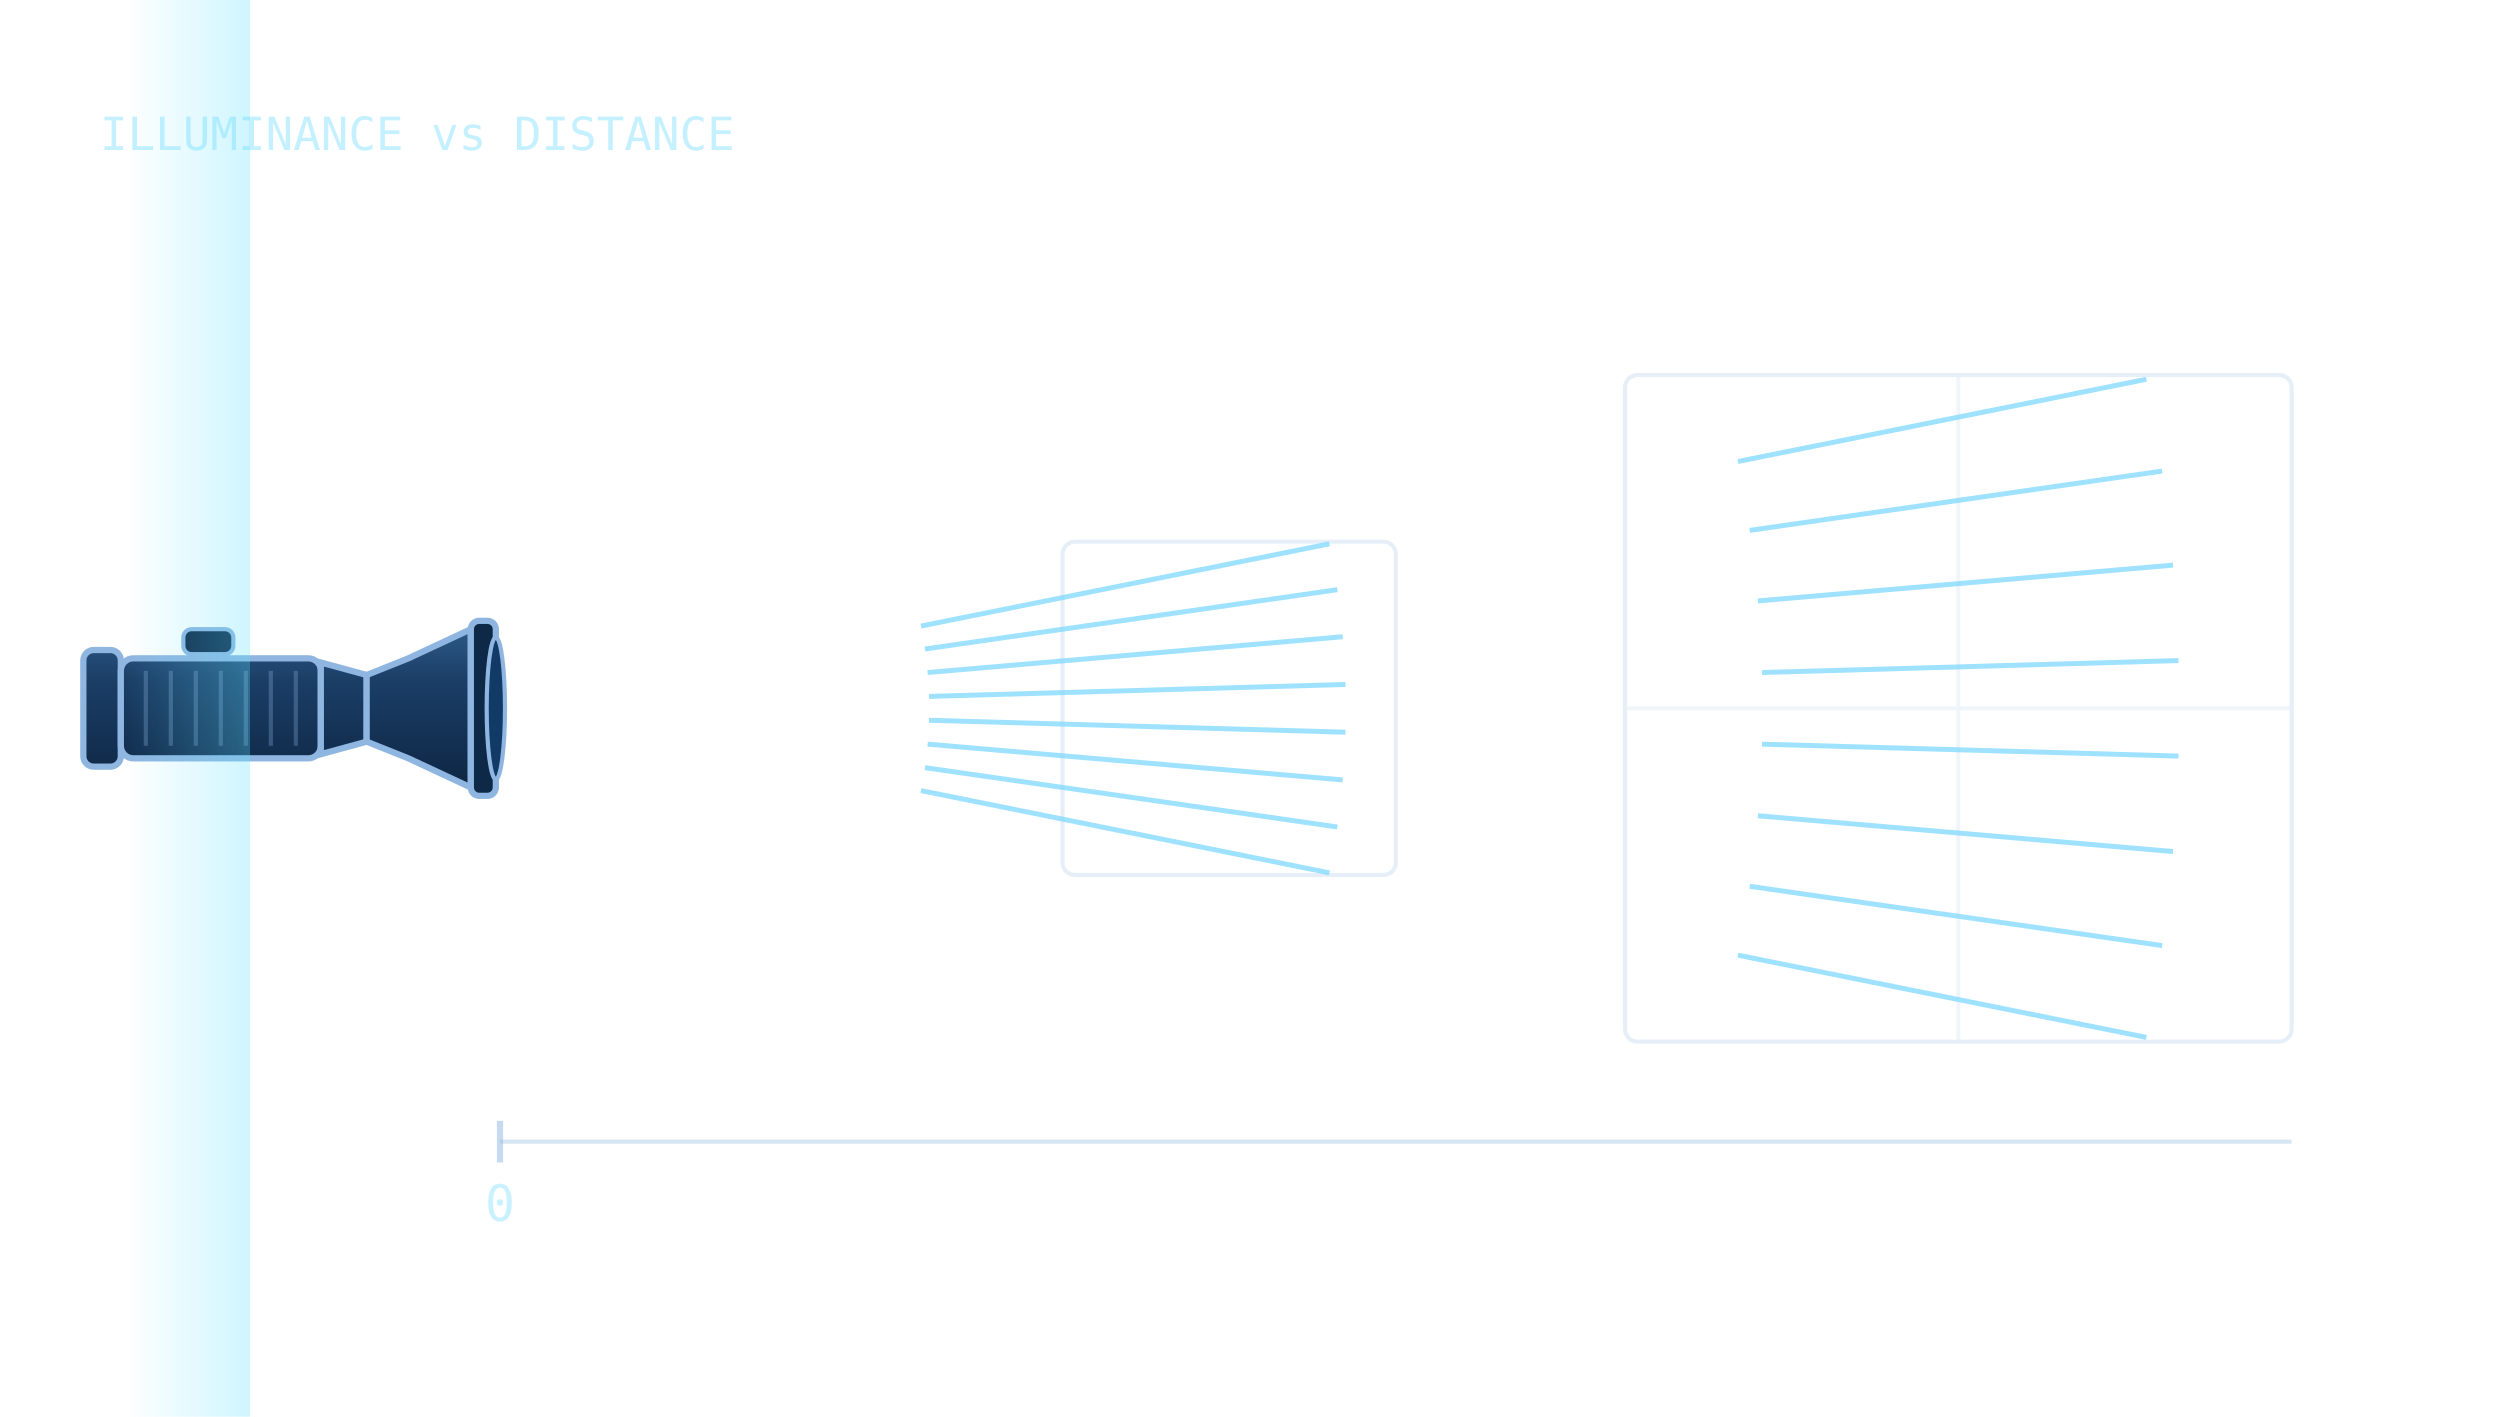
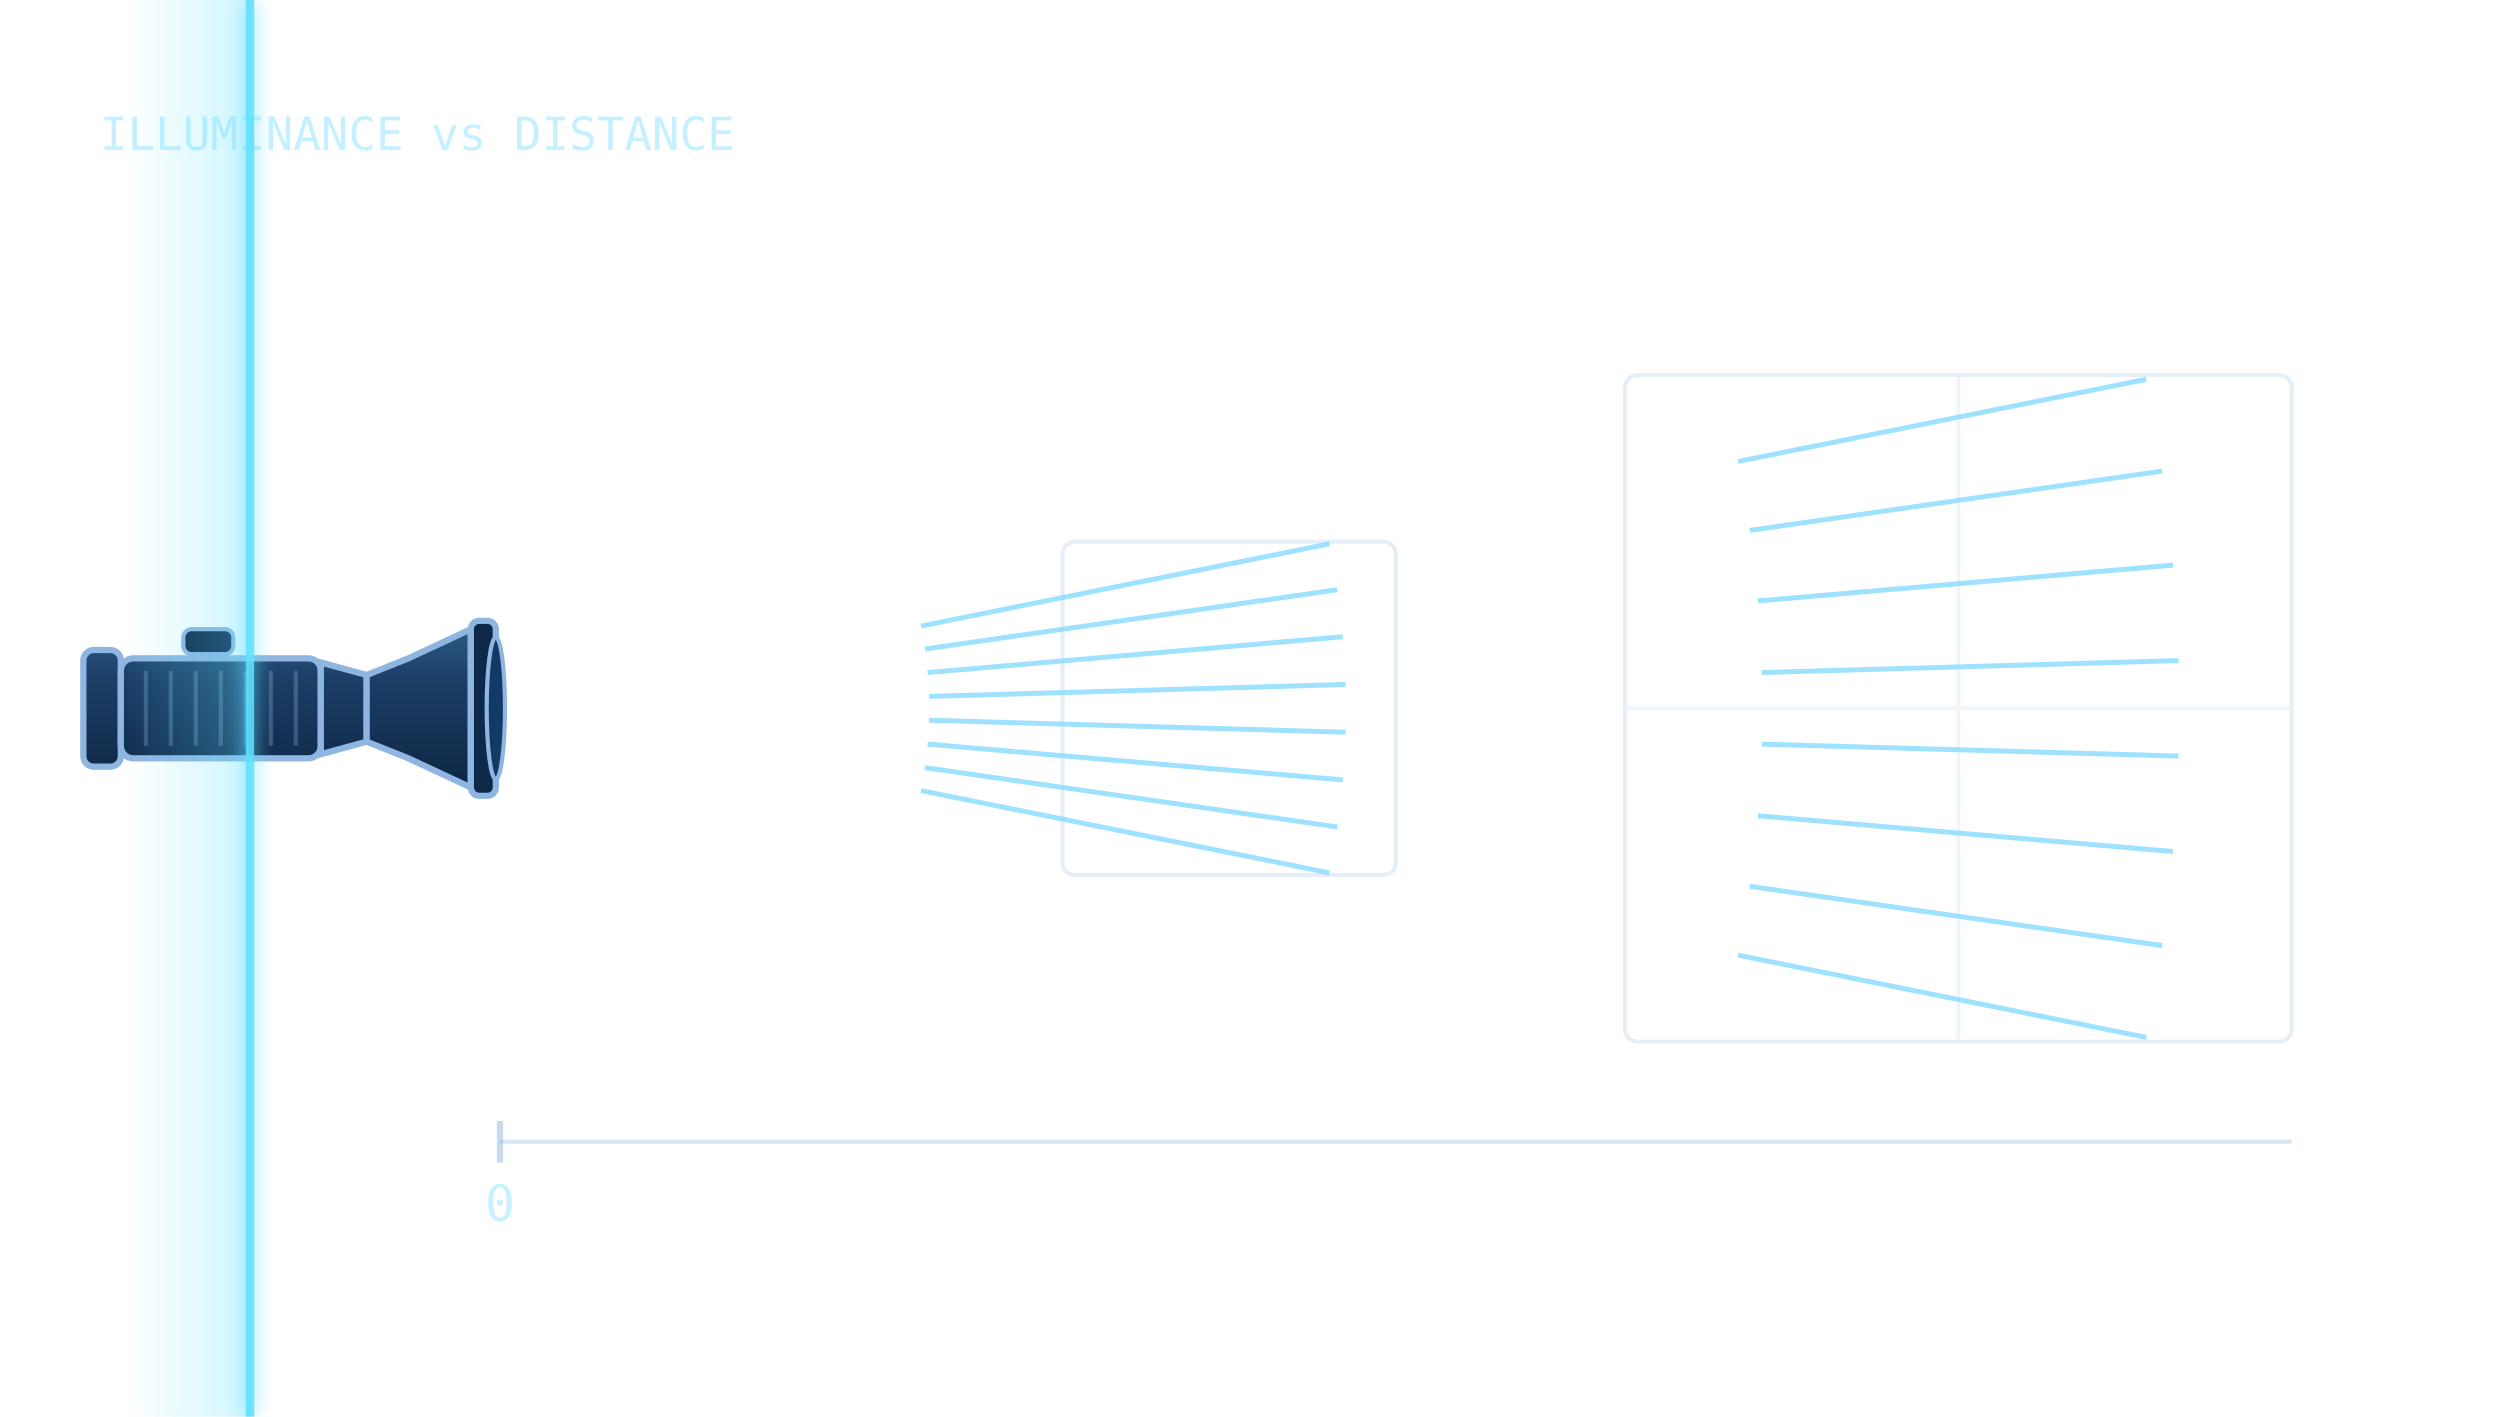
<svg xmlns="http://www.w3.org/2000/svg" viewBox="0 0 600 340" width="100%" height="100%" font-family="JetBrains Mono, monospace">
  <defs>
-     <filter id="isqGlowC" x="-60%" y="-60%" width="220%" height="220%">
+     <filter id="isqGlowC" filterUnits="userSpaceOnUse" x="-58" y="-58" width="250" height="456">
      <feGaussianBlur in="SourceGraphic" stdDeviation="2.2" result="b" />
      <feMerge>
        <feMergeNode in="b" />
        <feMergeNode in="SourceGraphic" />
      </feMerge>
    </filter>
-     <filter id="isqGlowR" x="-80%" y="-80%" width="260%" height="260%">
+     <filter id="isqGlowR" filterUnits="userSpaceOnUse" x="59" y="73" width="333" height="194">
      <feGaussianBlur in="SourceGraphic" stdDeviation="1.8" result="b" />
      <feMerge>
        <feMergeNode in="b" />
        <feMergeNode in="SourceGraphic" />
      </feMerge>
    </filter>
    <linearGradient id="isqSteel" x1="0" y1="148" x2="0" y2="192" gradientUnits="userSpaceOnUse">
      <stop offset="0" stop-color="#30608f" />
      <stop offset=".35" stop-color="#1b3e66" />
      <stop offset="1" stop-color="#0c2340" />
    </linearGradient>
    <linearGradient id="isqConeGrad" x1="120" y1="0" x2="560" y2="0" gradientUnits="userSpaceOnUse">
      <stop offset="0" stop-color="#bdf4ff" stop-opacity=".5" />
      <stop offset=".12" stop-color="#8feaff" stop-opacity=".32" />
      <stop offset=".4" stop-color="#5fe0ff" stop-opacity=".18" />
      <stop offset=".8" stop-color="#5fe0ff" stop-opacity=".09" />
      <stop offset="1" stop-color="#5fe0ff" stop-opacity=".04" />
    </linearGradient>
    <radialGradient id="isqHotNear">
      <stop offset="0" stop-color="#ffffff" stop-opacity=".95" />
      <stop offset=".4" stop-color="#c2f3ff" stop-opacity=".75" />
      <stop offset=".75" stop-color="#5fe0ff" stop-opacity=".4" />
      <stop offset="1" stop-color="#2b86ff" stop-opacity=".12" />
    </radialGradient>
    <radialGradient id="isqHotFar">
      <stop offset="0" stop-color="#aeeeff" stop-opacity=".38" />
      <stop offset=".55" stop-color="#5fe0ff" stop-opacity=".2" />
      <stop offset="1" stop-color="#2b86ff" stop-opacity=".05" />
    </radialGradient>
    <linearGradient id="isqScanFade" x1="0" y1="0" x2="1" y2="0">
      <stop offset="0" stop-color="#5fe0ff" stop-opacity="0" />
      <stop offset="1" stop-color="#5fe0ff" stop-opacity=".3" />
    </linearGradient>
  </defs>
  <text x="24" y="36" font-size="11" fill="#9fe6ff" opacity=".6">ILLUMINANCE vs DISTANCE</text>
  <g stroke="#8fb6e0" fill="none">
    <path d="M120 274 H550" stroke-width="1" opacity=".35" />
    <path d="M120 269 V279" stroke-width="1.5" opacity=".5" />
  </g>
  <text x="120" y="293" text-anchor="middle" font-size="12" fill="#9fe6ff" opacity=".55">0</text>
  <g stroke="#8fb6e0" opacity=".22" fill="none" stroke-width="1">
    <rect x="255" y="130" width="80" height="80" rx="3" />
    <rect x="390" y="90" width="160" height="160" rx="3" />
    <path d="M470 90 V250 M390 170 H550" opacity=".6" />
  </g>
  <g id="isqLamp">
    <rect x="20" y="156" width="9" height="28" rx="2.5" fill="url(#isqSteel)" stroke="#8fb6e0" stroke-width="1.5" />
    <rect x="44" y="151" width="12" height="6" rx="2" fill="#0e2848" stroke="#8fb6e0" stroke-width="1" />
    <rect x="29" y="158" width="48" height="24" rx="3" fill="url(#isqSteel)" stroke="#8fb6e0" stroke-width="1.5" />
    <g stroke="#8fb6e0" stroke-width="1" opacity=".3">
      <line x1="35" y1="161" x2="35" y2="179" />
      <line x1="41" y1="161" x2="41" y2="179" />
      <line x1="47" y1="161" x2="47" y2="179" />
      <line x1="53" y1="161" x2="53" y2="179" />
      <line x1="59" y1="161" x2="59" y2="179" />
      <line x1="65" y1="161" x2="65" y2="179" />
      <line x1="71" y1="161" x2="71" y2="179" />
    </g>
    <path d="M77 159 L88 162 L88 178 L77 181 Z" fill="url(#isqSteel)" stroke="#8fb6e0" stroke-width="1.5" />
    <path d="M88 162 L98 158 L113 151 L113 189 L98 182 L88 178 Z" fill="url(#isqSteel)" stroke="#8fb6e0" stroke-width="1.5" />
    <rect x="113" y="149" width="6" height="42" rx="2" fill="#0e2848" stroke="#8fb6e0" stroke-width="1.5" />
    <ellipse cx="119" cy="170" rx="2.2" ry="17" fill="#123a66" stroke="#8fb6e0" stroke-width="1" />
  </g>
  <g id="isqTorch" opacity="0">
    <ellipse cx="119" cy="170" rx="2.2" ry="17" fill="#5fe0ff" opacity=".85" filter="url(#isqGlowR)" />
    <circle cx="121" cy="170" r="13" fill="#5fe0ff" opacity=".3" filter="url(#isqGlowC)" />
    <circle cx="121" cy="170" r="6" fill="#eaffff" opacity=".9" filter="url(#isqGlowC)" />
  </g>
  <g id="isqCone" opacity="0">
    <path d="M120 170 L560 69.4 L560 270.6 Z" fill="url(#isqConeGrad)" />
    <path d="M120 170 L560 69.4 M120 170 L560 270.6" stroke="#5fe0ff" stroke-width="1.5" opacity=".55" fill="none" />
  </g>
  <path id="isqRays" d="M123 170 L545 85 M123 170 L545 109.3 M123 170 L545 133.6 M123 170 L545 157.9 M123 170 L545 182.1 M123 170 L545 206.4 M123 170 L545 230.7 M123 170 L545 255" fill="none" stroke="#7fd8ff" stroke-width="1.2" stroke-opacity=".75" pathLength="100" stroke-dasharray="100" stroke-dashoffset="100" />
  <g id="isqNearPlane" opacity="0">
    <rect x="255" y="130" width="80" height="80" rx="3" fill="#7fd8ff" fill-opacity=".06" stroke="#8fb6e0" stroke-width="1.5" />
    <circle cx="295" cy="170" r="40" fill="url(#isqHotNear)" />
    <circle cx="295" cy="170" r="40" fill="none" stroke="#5fe0ff" stroke-width="1.5" opacity=".8" filter="url(#isqGlowR)" />
    <text x="258" y="124" font-size="11" fill="#9fe6ff" opacity=".85">A</text>
  </g>
  <g id="isqNearLux" opacity="0">
    <path d="M295 212 V220" stroke="#5fe0ff" stroke-width="1" opacity=".5" fill="none" />
    <text x="295" y="234" text-anchor="middle" font-size="12" fill="#9fe6ff">1 m · 1,000 lx</text>
  </g>
  <g id="isqNear" opacity="0">
    <path d="M295 269 V279" stroke="#5fe0ff" stroke-width="1.5" opacity=".7" fill="none" />
    <text x="295" y="293" text-anchor="middle" font-size="12" fill="#9fe6ff" opacity=".8">d</text>
  </g>
  <g id="isqFarPlane" opacity="0">
    <rect x="390" y="90" width="160" height="160" rx="3" fill="#7fd8ff" fill-opacity=".05" stroke="#8fb6e0" stroke-width="1.5" />
    <path d="M470 90 V250 M390 170 H550" stroke="#8fb6e0" stroke-width="1" opacity=".55" fill="none" />
    <circle cx="470" cy="170" r="80" fill="url(#isqHotFar)" />
    <circle cx="470" cy="170" r="80" fill="none" stroke="#5fe0ff" stroke-width="1.2" opacity=".4" />
    <text x="394" y="84" font-size="11" fill="#9fe6ff" opacity=".85">4A</text>
  </g>
  <g id="isqFarLux" opacity="0">
    <rect x="412" y="227" width="116" height="18" rx="4" fill="#08152b" opacity=".62" />
    <text x="470" y="240.5" text-anchor="middle" font-size="12" fill="#9fe6ff" opacity=".9">2 m · 250 lx</text>
  </g>
  <g id="isqFar" opacity="0">
    <path d="M470 269 V279" stroke="#5fe0ff" stroke-width="1.5" opacity=".7" fill="none" />
    <text x="470" y="293" text-anchor="middle" font-size="12" fill="#9fe6ff" opacity=".8">2d</text>
  </g>
  <g id="isqFormula" opacity="0">
    <rect x="252" y="20" width="96" height="28" rx="8" fill="#5fe0ff" fill-opacity=".08" stroke="#8fb6e0" stroke-width="1" opacity=".95" />
    <text x="300" y="39" text-anchor="middle" font-size="13" fill="#9fe6ff">E = I / d²</text>
  </g>
  <g id="isqQuarter" opacity="0">
    <text x="470" y="62" text-anchor="middle" font-size="12" fill="#ffc24b">AREA ×4 → LUX ÷ 4</text>
    <path d="M470 68 V86" stroke="#ffc24b" stroke-width="1" opacity=".5" fill="none" />
  </g>
  <g id="isqscanG" transform="translate(60,0)">
    <rect x="-30" y="0" width="30" height="340" fill="url(#isqScanFade)" />
    <line x1="0" y1="0" x2="0" y2="340" stroke="#5fe0ff" stroke-width="2" filter="url(#isqGlowC)" opacity=".9" />
  </g>
</svg>
